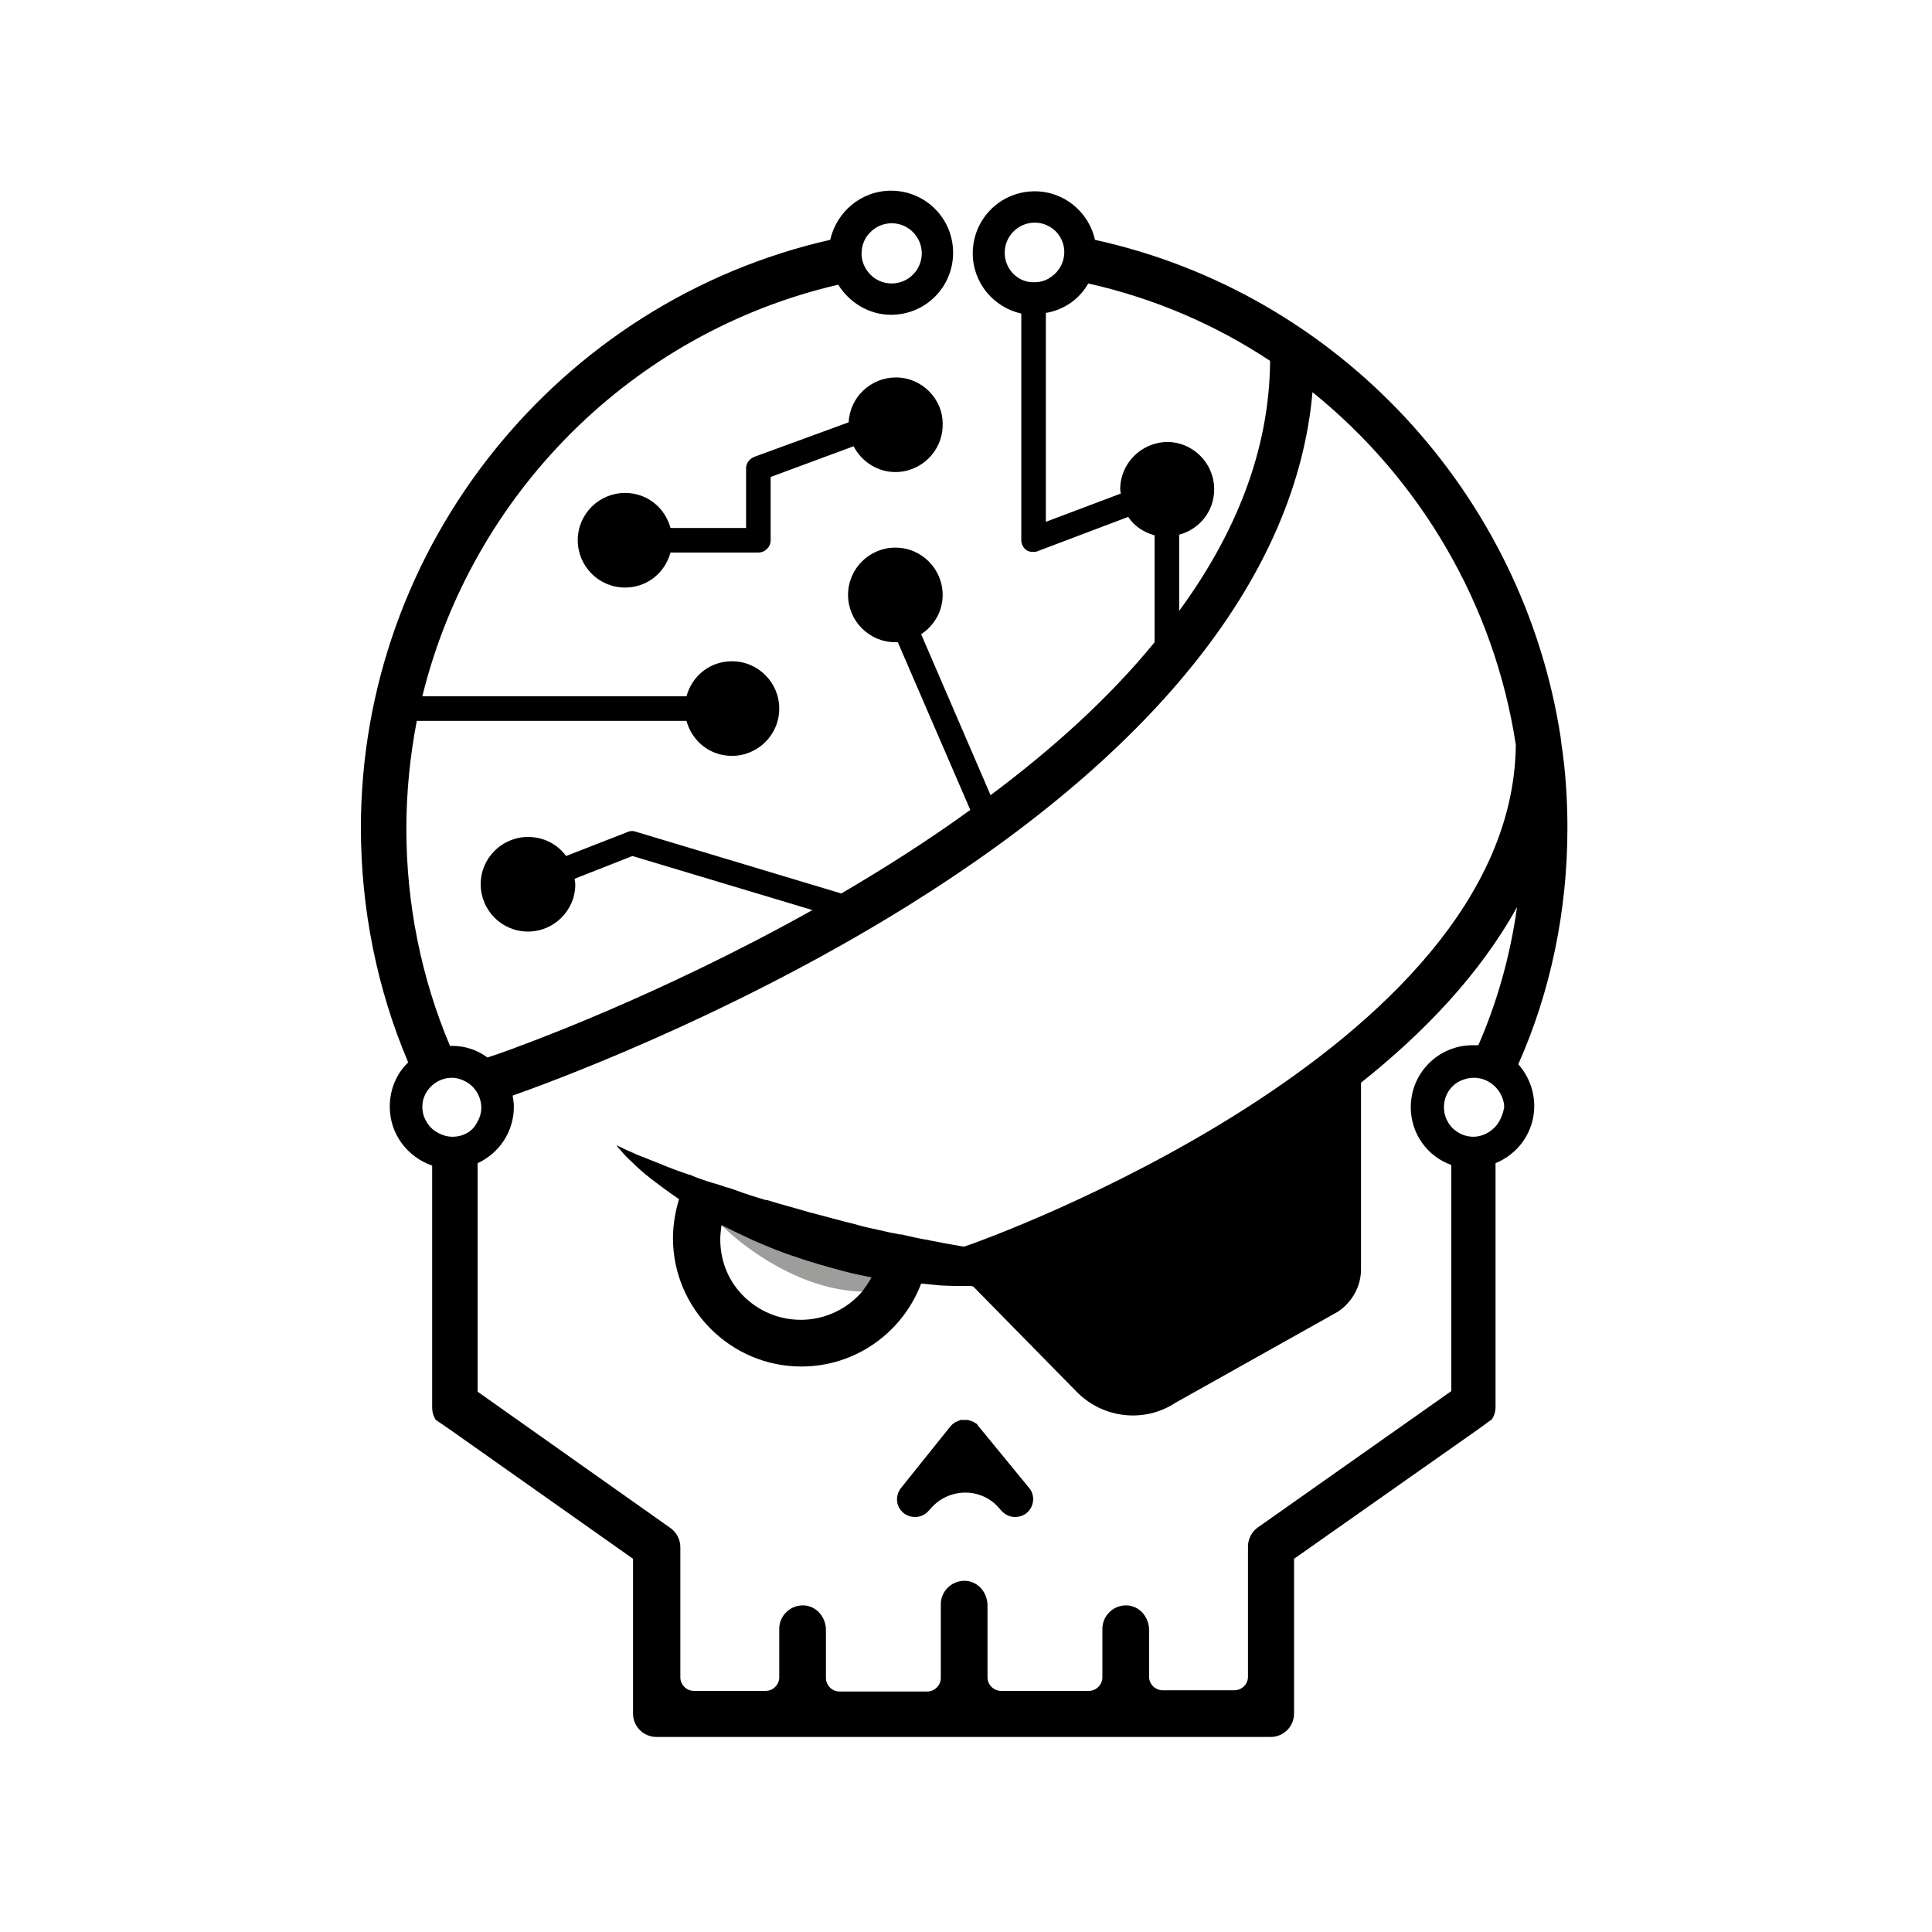
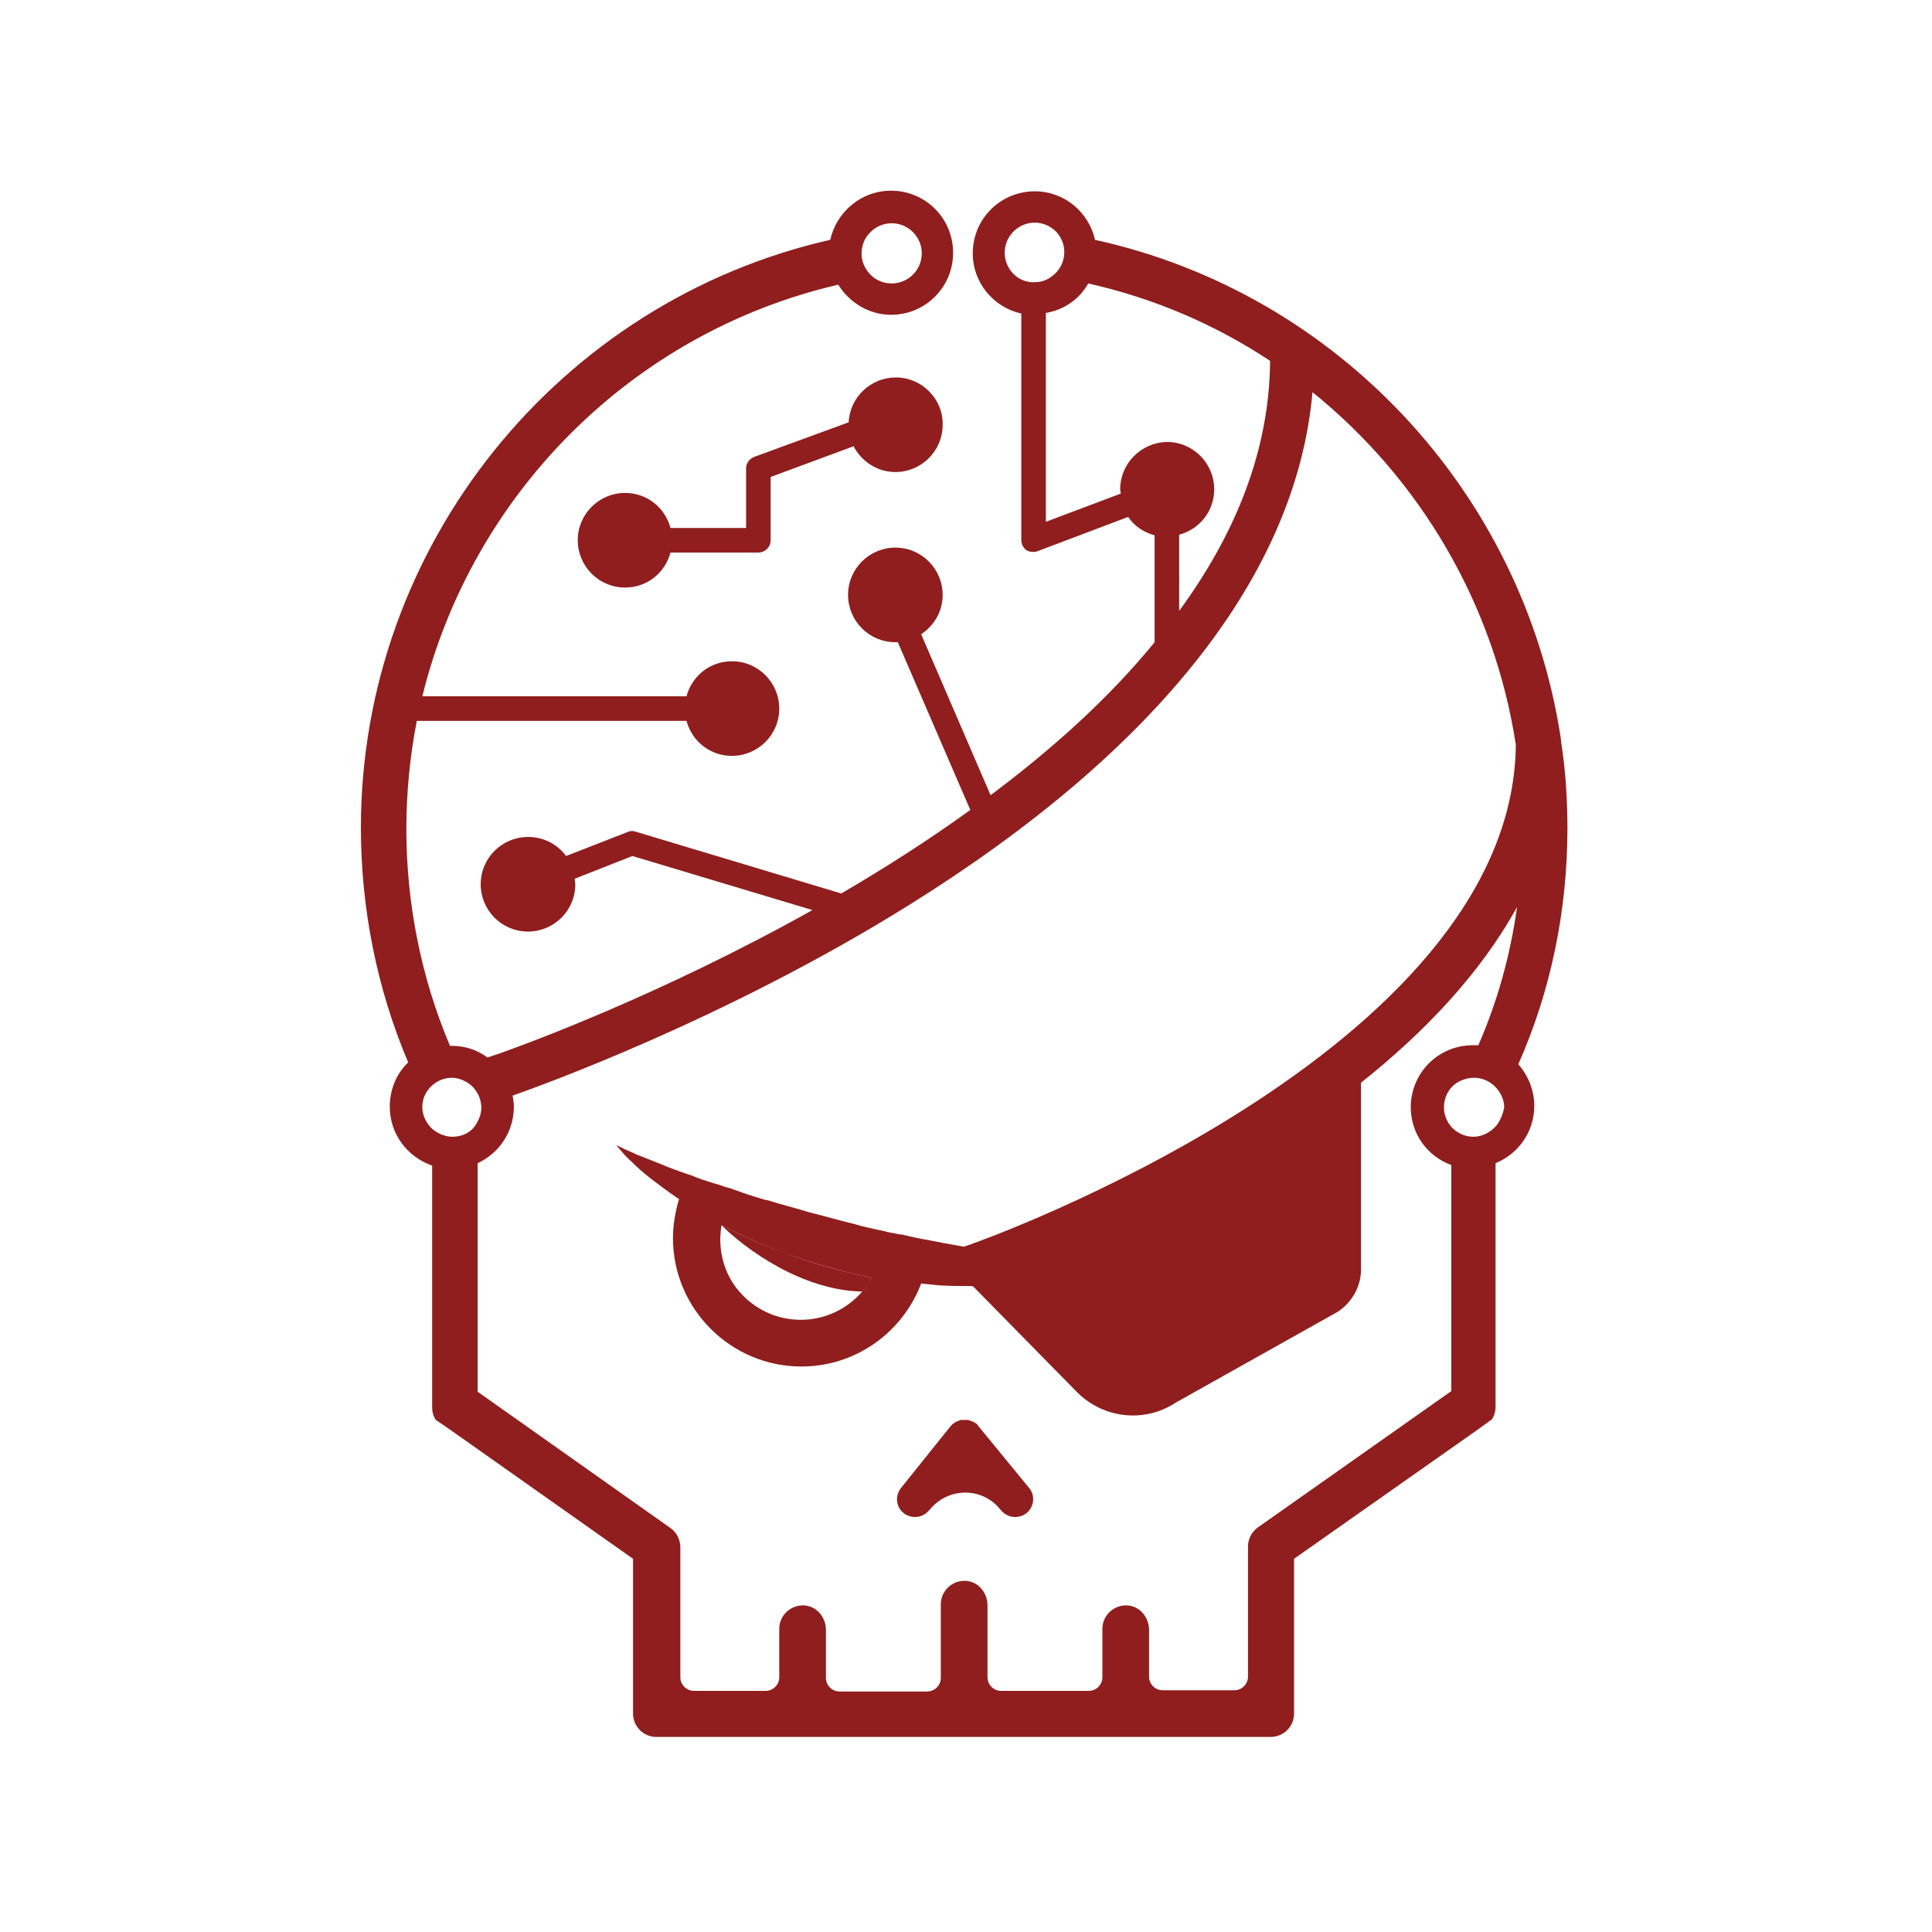
- <svg xmlns="http://www.w3.org/2000/svg" x="0px" y="0px" viewBox="0 0 595.3 595.3" style="enable-background:new 0 0 595.3 595.3;" xml:space="preserve" id="svg72" width="595" height="595">
-   <defs id="defs76">
- 
- 
- </defs>
-   <style type="text/css" id="style2">
- 	.st0{fill:#9D9D9C;}
- 	.st1{fill:#575756;}
- </style>
-   <g id="Calque_2">
- </g>
-   <g id="g13" transform="matrix(1.892886,0,0,1.892886,-264.7259,-165.9277)">
-     <path id="path5" d="m 299.2,319.9 c 0,0 0,0 0,0 -0.1,-0.1 -0.2,-0.2 -0.2,-0.3 -0.1,-0.1 -0.1,-0.1 -0.2,-0.2 0,0 0,0 0,0 -0.1,0 -0.1,-0.1 -0.2,-0.1 -0.1,-0.1 -0.2,-0.1 -0.3,-0.2 -0.1,0 -0.2,-0.1 -0.3,-0.1 -0.1,0 -0.2,-0.1 -0.2,-0.1 -0.1,0 -0.2,0 -0.3,-0.1 -0.1,0 -0.2,0 -0.3,0 -0.1,0 -0.2,0 -0.3,0 -0.1,0 -0.2,0 -0.3,0 -0.1,0 -0.2,0 -0.3,0 -0.1,0 -0.2,0 -0.3,0.1 -0.1,0 -0.2,0.1 -0.2,0.1 -0.1,0 -0.2,0.1 -0.3,0.1 -0.1,0 -0.2,0.1 -0.3,0.2 -0.1,0 -0.1,0.1 -0.2,0.1 0,0 0,0 0,0 -0.1,0.1 -0.1,0.1 -0.2,0.2 -0.1,0.1 -0.2,0.2 -0.2,0.2 0,0 0,0 0,0 l -8.1,10.1 c -1,1.3 -0.8,3.1 0.5,4.1 0.5,0.4 1.2,0.6 1.8,0.6 0.9,0 1.7,-0.4 2.3,-1.1 l 0.1,-0.1 c 3,-3.7 8.6,-3.7 11.5,0 l 0.1,0.1 c 0.6,0.7 1.4,1.1 2.3,1.1 0.6,0 1.3,-0.2 1.8,-0.6 1.3,-1 1.5,-2.9 0.5,-4.1 z" />
-     <path id="path7" d="m 285.7,149.1 c -4.1,0 -7.5,3.2 -7.7,7.3 l -15.3,5.6 c -0.8,0.3 -1.4,1 -1.4,1.9 v 9.7 H 249 c -0.9,-3.3 -3.8,-5.7 -7.4,-5.7 -4.2,0 -7.7,3.4 -7.7,7.7 0,4.2 3.4,7.7 7.7,7.7 3.6,0 6.5,-2.4 7.4,-5.7 h 14.3 c 1.1,0 2,-0.9 2,-2 v -10.3 l 13.5,-5 c 1.3,2.5 3.9,4.2 6.8,4.2 4.2,0 7.7,-3.4 7.7,-7.7 0.1,-4.2 -3.4,-7.7 -7.6,-7.7 z" />
-     <path style="fill:#9d9d9c" id="path9" d="m 269.5,292.3 c -2.5,-0.9 -4.9,-1.8 -7.2,-2.8 -1.7,-0.8 -3.4,-1.6 -5,-2.4 3.8,3.8 13,10.6 22.9,10.8 0.6,-0.7 1.1,-1.4 1.5,-2.3 -1.5,-0.3 -3,-0.6 -4.5,-1 -2.7,-0.7 -5.2,-1.4 -7.7,-2.3 z" class="st0" />
-     <path id="path11" d="m 395,222.5 c 0,-4.7 -0.3,-9.4 -1,-13.9 0,-0.3 -0.1,-0.6 -0.1,-0.9 -6.1,-39.7 -36.2,-72.3 -75.8,-81 -1,-4.5 -5,-7.9 -9.8,-7.9 -5.6,0 -10.1,4.5 -10.1,10.1 0,4.8 3.4,8.8 7.9,9.8 v 36.9 c 0,0.6 0.3,1.2 0.8,1.6 0.3,0.2 0.7,0.3 1.1,0.3 0.2,0 0.5,0 0.7,-0.1 l 14.8,-5.6 c 1,1.5 2.5,2.5 4.3,3 v 17.4 c -7.5,9.2 -16.8,17.5 -26.7,24.9 l -11.3,-26.2 c 2.1,-1.4 3.5,-3.7 3.5,-6.4 0,-4.2 -3.4,-7.7 -7.7,-7.7 -4.2,0 -7.7,3.4 -7.7,7.7 0,4.2 3.4,7.7 7.7,7.7 0.1,0 0.3,0 0.4,0 l 11.8,27.3 c -6.9,5 -14,9.5 -21,13.6 L 243.2,223 c -0.4,-0.1 -0.8,-0.1 -1.2,0.1 l -10,3.9 c -1.4,-1.9 -3.6,-3.1 -6.2,-3.1 -4.2,0 -7.7,3.4 -7.7,7.7 0,4.2 3.4,7.7 7.7,7.7 4.2,0 7.7,-3.4 7.7,-7.7 0,-0.3 -0.1,-0.6 -0.1,-0.9 l 9.4,-3.7 29.3,8.8 c -25,14 -47.4,22.1 -51.1,23.4 l -1.8,0.6 c -1.6,-1.2 -3.6,-1.9 -5.8,-1.9 -0.1,0 -0.2,0 -0.3,0 -4.7,-11.1 -7.1,-23.2 -7.1,-35.3 0,-6 0.6,-11.9 1.7,-17.6 h 43.9 c 0.9,3.3 3.8,5.7 7.4,5.7 4.2,0 7.7,-3.4 7.7,-7.7 0,-4.2 -3.4,-7.7 -7.7,-7.7 -3.6,0 -6.5,2.4 -7.4,5.7 h -43 c 8.1,-32.9 34.1,-59.2 67.7,-67 1.8,2.9 5,4.9 8.6,4.9 5.6,0 10.1,-4.5 10.1,-10.1 0,-5.6 -4.5,-10.1 -10.1,-10.1 -4.9,0 -8.9,3.5 -9.9,8 -44.1,10 -76.4,49.7 -76.4,95.7 0,13.1 2.6,26.2 7.7,38.2 -1.9,1.8 -3,4.4 -3,7.2 0,4.5 2.9,8.2 6.9,9.6 v 39.4 c 0,0.7 0.2,1.4 0.6,2 l 2.2,1.5 29.9,21.1 v 25.2 c 0,2.1 1.7,3.8 3.8,3.8 h 100 c 2.1,0 3.8,-1.7 3.8,-3.8 v -25.2 l 30,-21.1 2.2,-1.6 c 0.4,-0.6 0.6,-1.3 0.6,-2 V 277 c 3.7,-1.5 6.3,-5.1 6.3,-9.3 0,-2.6 -1,-5 -2.6,-6.8 5.3,-11.9 8,-25.1 8,-38.4 z M 281.4,125.6 c 0.9,-1 2.2,-1.6 3.6,-1.6 2.7,0 4.9,2.2 4.9,4.9 0,2.7 -2.2,4.9 -4.9,4.9 -1,0 -1.9,-0.3 -2.7,-0.8 -1.3,-0.9 -2.2,-2.4 -2.2,-4 0,-1.4 0.5,-2.6 1.3,-3.4 z m 22,3.2 c 0,-2.7 2.2,-4.9 4.9,-4.9 1.4,0 2.6,0.6 3.5,1.5 0.8,0.9 1.3,2 1.3,3.3 0,1.6 -0.8,3.1 -2.1,4 -0.8,0.6 -1.7,0.9 -2.8,0.9 -2.6,0.1 -4.8,-2.1 -4.8,-4.8 z m 18.8,38.5 c 0,0.3 0.1,0.5 0.1,0.7 l -12.2,4.6 v -34 c 3,-0.5 5.5,-2.3 6.9,-4.8 10.7,2.4 20.7,6.7 29.6,12.6 -0.1,14.8 -5.8,28.4 -14.8,40.7 v -12.4 c 3.3,-0.9 5.7,-3.8 5.7,-7.4 0,-4.2 -3.4,-7.7 -7.7,-7.7 -4.2,0.1 -7.6,3.5 -7.6,7.7 z M 213.5,272.7 c -1.2,0 -2.3,-0.5 -3.2,-1.2 -1,-0.9 -1.7,-2.2 -1.7,-3.6 0,-0.6 0.1,-1.2 0.3,-1.7 0.7,-1.8 2.5,-3.1 4.5,-3.1 0.9,0 1.7,0.3 2.4,0.7 1.4,0.8 2.4,2.4 2.4,4.2 0,0.9 -0.3,1.7 -0.7,2.4 -0.7,1.4 -2.2,2.3 -4,2.3 z m 170,-1.9 c -0.9,1.1 -2.3,1.9 -3.8,1.9 -1.4,0 -2.6,-0.6 -3.5,-1.5 -0.8,-0.9 -1.3,-2 -1.3,-3.3 0,-2.1 1.3,-3.9 3.2,-4.5 0.5,-0.2 1.1,-0.3 1.7,-0.3 2.3,0 4.3,1.7 4.8,3.9 0.1,0.3 0.1,0.6 0.1,1 -0.2,1 -0.6,2 -1.2,2.8 z m -3,-13 c -0.3,0 -0.6,0 -0.9,0 -5.6,0 -10.1,4.5 -10.1,10.1 0,4.3 2.7,8 6.6,9.4 v 36.8 l -31.5,22.2 c -1,0.7 -1.6,1.9 -1.6,3.1 v 21.2 c 0,1.2 -1,2.2 -2.2,2.2 h -11.7 c -1.2,0 -2.2,-1 -2.2,-2.2 V 353 c 0,-2 -1.4,-3.8 -3.4,-4 -2.3,-0.2 -4.2,1.6 -4.2,3.8 v 7.9 c 0,1.2 -1,2.2 -2.2,2.2 h -14.3 c -1.2,0 -2.2,-1 -2.2,-2.2 V 349 c 0,-2 -1.4,-3.8 -3.4,-4 -2.3,-0.2 -4.2,1.6 -4.2,3.8 v 12 c 0,1.2 -1,2.2 -2.2,2.2 h -14.3 c -1.2,0 -2.2,-1 -2.2,-2.2 V 353 c 0,-2 -1.4,-3.8 -3.4,-4 -2.3,-0.2 -4.2,1.6 -4.2,3.8 v 7.9 c 0,1.2 -1,2.2 -2.2,2.2 h -11.7 c -1.2,0 -2.2,-1 -2.2,-2.2 v -21.2 c 0,-1.2 -0.6,-2.4 -1.6,-3.1 L 217.6,314.2 V 277 c 3.5,-1.6 5.9,-5.1 5.9,-9.2 0,-0.6 -0.1,-1.2 -0.2,-1.8 4,-1.4 34.5,-12.3 64.5,-31 40.6,-25.3 63.1,-54 65.7,-83.5 17.5,14.1 29.6,34.5 33.1,57.4 -0.5,50.1 -87.8,81 -88.7,81.3 -0.2,0.1 -0.7,0.2 -1.1,0.4 -1.1,-0.2 -2.2,-0.4 -3.4,-0.6 -0.8,-0.2 -1.7,-0.3 -2.5,-0.5 -1.3,-0.2 -2.6,-0.5 -3.9,-0.8 -0.2,-0.1 -0.5,-0.1 -0.7,-0.1 -0.5,-0.1 -1,-0.2 -1.5,-0.3 -0.6,-0.1 -1.2,-0.3 -1.8,-0.4 -1.4,-0.3 -2.8,-0.6 -4.1,-1 -2.5,-0.6 -4.9,-1.3 -7.3,-1.9 -2.3,-0.7 -4.7,-1.3 -6.9,-2 -0.1,0 -0.1,0 -0.2,0 -1.7,-0.5 -3.3,-1 -4.9,-1.6 -0.5,-0.2 -1.1,-0.4 -1.6,-0.5 -0.8,-0.3 -1.5,-0.5 -2.2,-0.7 -1.3,-0.4 -2.5,-0.8 -3.6,-1.3 0,0 -0.1,0 -0.1,0 -1.8,-0.6 -3.4,-1.2 -4.8,-1.8 -1.5,-0.6 -2.8,-1.1 -3.8,-1.5 -1,-0.5 -1.9,-0.8 -2.4,-1.1 -0.6,-0.3 -0.9,-0.4 -0.9,-0.4 0,0 0.2,0.3 0.6,0.7 0.4,0.5 1,1.2 1.9,2 0.8,0.8 1.9,1.8 3.2,2.8 1.3,1 2.8,2.1 4.4,3.2 0,0 0,0 0.1,0 -0.6,2 -1,4.2 -1,6.4 0,11.5 9.4,20.9 20.9,20.9 8.9,0 16.5,-5.6 19.5,-13.5 1,0.1 2.1,0.2 3.1,0.3 1.8,0.1 3.5,0.1 5.1,0.1 0.1,0 0.2,0.1 0.3,0.1 l 16.9,17.2 c 4.3,4.3 11,5 16,1.7 l 26.4,-14.8 c 2.3,-1.5 3.8,-4.1 3.8,-6.9 v -30.4 c 10.2,-8.1 19.4,-17.7 25.4,-28.6 -1.1,7.9 -3.2,15.4 -6.3,22.5 z m -98.8,37.8 c -0.4,0.8 -1,1.6 -1.5,2.3 v 0 c -2.4,2.8 -6,4.6 -10,4.6 -4,0 -7.6,-1.8 -10,-4.6 -2,-2.3 -3.1,-5.3 -3.1,-8.5 0,-0.8 0.1,-1.5 0.2,-2.3 0,0 0,0 0,0 1.6,0.8 3.3,1.6 5,2.4 2.3,1 4.7,2 7.2,2.8 2.5,0.9 5.1,1.6 7.7,2.3 1.5,0.4 3,0.7 4.5,1 z" />
+ <svg xmlns="http://www.w3.org/2000/svg" width="595.3" height="595.3" enable-background="new 0 0 595.3 595.3" xml:space="preserve">
+   <style id="style2" type="text/css">.st0{fill:#901E1E;}
+ 	.st1{fill:#901E1E;}</style>
+   <g class="layer">
+     <g id="Calque_2" />
+     <g id="g13" transform="matrix(1.89289, 0, 0, 1.89289, -264.726, -165.928)">
+       <path d="m299.2,319.9c0,0 0,0 0,0c-0.1,-0.1 -0.2,-0.2 -0.2,-0.3c-0.1,-0.1 -0.1,-0.1 -0.2,-0.2c0,0 0,0 0,0c-0.1,0 -0.1,-0.1 -0.2,-0.1c-0.1,-0.1 -0.2,-0.1 -0.3,-0.2c-0.1,0 -0.2,-0.1 -0.3,-0.1c-0.1,0 -0.2,-0.1 -0.2,-0.1c-0.1,0 -0.2,0 -0.3,-0.1c-0.1,0 -0.2,0 -0.3,0c-0.1,0 -0.2,0 -0.3,0c-0.1,0 -0.2,0 -0.3,0c-0.1,0 -0.2,0 -0.3,0c-0.1,0 -0.2,0 -0.3,0.1c-0.1,0 -0.2,0.1 -0.2,0.1c-0.1,0 -0.2,0.1 -0.3,0.1c-0.1,0 -0.2,0.1 -0.3,0.2c-0.1,0 -0.1,0.1 -0.2,0.1c0,0 0,0 0,0c-0.1,0.1 -0.1,0.1 -0.2,0.2c-0.1,0.1 -0.2,0.2 -0.2,0.2c0,0 0,0 0,0l-8.1,10.1c-1,1.3 -0.8,3.1 0.5,4.1c0.5,0.4 1.2,0.6 1.8,0.6c0.9,0 1.7,-0.4 2.3,-1.1l0.1,-0.1c3,-3.7 8.6,-3.7 11.5,0l0.1,0.1c0.6,0.7 1.4,1.1 2.3,1.1c0.6,0 1.3,-0.2 1.8,-0.6c1.3,-1 1.5,-2.9 0.5,-4.1l-8.2,-10z" fill="#901E1E" id="path5" />
+       <path d="m285.7,149.1c-4.1,0 -7.5,3.2 -7.7,7.3l-15.3,5.6c-0.8,0.3 -1.4,1 -1.4,1.9l0,9.7l-12.3,0c-0.9,-3.3 -3.8,-5.7 -7.4,-5.7c-4.2,0 -7.7,3.4 -7.7,7.7c0,4.2 3.4,7.7 7.7,7.7c3.6,0 6.5,-2.4 7.4,-5.7l14.3,0c1.1,0 2,-0.9 2,-2l0,-10.3l13.5,-5c1.3,2.5 3.9,4.2 6.8,4.2c4.2,0 7.7,-3.4 7.7,-7.7c0.1,-4.2 -3.4,-7.7 -7.6,-7.7z" fill="#901E1E" id="path7" />
+       <path class="st0" d="m269.5,292.3c-2.5,-0.9 -4.9,-1.8 -7.2,-2.8c-1.7,-0.8 -3.4,-1.6 -5,-2.4c3.8,3.8 13,10.6 22.9,10.8c0.6,-0.7 1.1,-1.4 1.5,-2.3c-1.5,-0.3 -3,-0.6 -4.5,-1c-2.7,-0.7 -5.2,-1.4 -7.7,-2.3z" fill="#901E1E" id="path9" />
+       <path d="m395,222.5c0,-4.7 -0.3,-9.4 -1,-13.9c0,-0.3 -0.1,-0.6 -0.1,-0.9c-6.1,-39.7 -36.2,-72.3 -75.8,-81c-1,-4.5 -5,-7.9 -9.8,-7.9c-5.6,0 -10.1,4.5 -10.1,10.1c0,4.8 3.4,8.8 7.9,9.8l0,36.9c0,0.6 0.3,1.2 0.8,1.6c0.3,0.2 0.7,0.3 1.1,0.3c0.2,0 0.5,0 0.7,-0.1l14.8,-5.6c1,1.5 2.5,2.5 4.3,3l0,17.4c-7.5,9.2 -16.8,17.5 -26.7,24.9l-11.3,-26.2c2.1,-1.4 3.5,-3.7 3.5,-6.4c0,-4.2 -3.4,-7.7 -7.7,-7.7c-4.2,0 -7.7,3.4 -7.7,7.7c0,4.2 3.4,7.7 7.7,7.7c0.1,0 0.3,0 0.4,0l11.8,27.3c-6.9,5 -14,9.5 -21,13.6l-33.6,-10.1c-0.4,-0.1 -0.8,-0.1 -1.2,0.1l-10,3.9c-1.4,-1.9 -3.6,-3.1 -6.2,-3.1c-4.2,0 -7.7,3.4 -7.7,7.7c0,4.2 3.4,7.7 7.7,7.7c4.2,0 7.7,-3.4 7.7,-7.7c0,-0.3 -0.1,-0.6 -0.1,-0.9l9.4,-3.7l29.3,8.8c-25,14 -47.4,22.1 -51.1,23.4l-1.8,0.6c-1.6,-1.2 -3.6,-1.9 -5.8,-1.9c-0.1,0 -0.2,0 -0.3,0c-4.7,-11.1 -7.1,-23.2 -7.1,-35.3c0,-6 0.6,-11.9 1.7,-17.6l43.9,0c0.9,3.3 3.8,5.7 7.4,5.7c4.2,0 7.7,-3.4 7.7,-7.7c0,-4.2 -3.4,-7.7 -7.7,-7.7c-3.6,0 -6.5,2.4 -7.4,5.7l-43,0c8.1,-32.9 34.1,-59.2 67.7,-67c1.8,2.9 5,4.9 8.6,4.9c5.6,0 10.1,-4.5 10.1,-10.1c0,-5.6 -4.5,-10.1 -10.1,-10.1c-4.9,0 -8.9,3.5 -9.9,8c-44.1,10 -76.4,49.7 -76.4,95.7c0,13.1 2.6,26.2 7.7,38.2c-1.9,1.8 -3,4.4 -3,7.2c0,4.5 2.9,8.2 6.9,9.6l0,39.4c0,0.7 0.2,1.4 0.6,2l2.2,1.5l29.9,21.1l0,25.2c0,2.1 1.7,3.8 3.8,3.8l100,0c2.1,0 3.8,-1.7 3.8,-3.8l0,-25.2l30,-21.1l2.2,-1.6c0.4,-0.6 0.6,-1.3 0.6,-2l0,-39.7c3.7,-1.5 6.3,-5.1 6.3,-9.3c0,-2.6 -1,-5 -2.6,-6.8c5.3,-11.9 8,-25.1 8,-38.4zm-113.6,-96.9c0.9,-1 2.2,-1.6 3.6,-1.6c2.7,0 4.9,2.2 4.9,4.9c0,2.7 -2.2,4.9 -4.9,4.9c-1,0 -1.9,-0.3 -2.7,-0.8c-1.3,-0.9 -2.2,-2.4 -2.2,-4c0,-1.4 0.5,-2.6 1.3,-3.4zm22,3.2c0,-2.7 2.2,-4.9 4.9,-4.9c1.4,0 2.6,0.6 3.5,1.5c0.8,0.9 1.3,2 1.3,3.3c0,1.6 -0.8,3.1 -2.1,4c-0.8,0.6 -1.7,0.9 -2.8,0.9c-2.6,0.1 -4.8,-2.1 -4.8,-4.8zm18.8,38.5c0,0.3 0.1,0.5 0.1,0.7l-12.2,4.6l0,-34c3,-0.5 5.5,-2.3 6.9,-4.8c10.7,2.4 20.7,6.7 29.6,12.6c-0.1,14.8 -5.8,28.4 -14.8,40.7l0,-12.4c3.3,-0.9 5.7,-3.8 5.7,-7.4c0,-4.2 -3.4,-7.7 -7.7,-7.7c-4.2,0.1 -7.6,3.5 -7.6,7.7zm-108.7,105.4c-1.2,0 -2.3,-0.5 -3.2,-1.2c-1,-0.9 -1.7,-2.2 -1.7,-3.6c0,-0.6 0.1,-1.2 0.3,-1.7c0.7,-1.8 2.5,-3.1 4.5,-3.1c0.9,0 1.7,0.3 2.4,0.7c1.4,0.8 2.4,2.4 2.4,4.2c0,0.9 -0.3,1.7 -0.7,2.4c-0.7,1.4 -2.2,2.3 -4,2.3zm170,-1.9c-0.9,1.1 -2.3,1.9 -3.8,1.9c-1.4,0 -2.6,-0.6 -3.5,-1.5c-0.8,-0.9 -1.3,-2 -1.3,-3.3c0,-2.1 1.3,-3.9 3.2,-4.5c0.5,-0.2 1.1,-0.3 1.7,-0.3c2.3,0 4.3,1.7 4.8,3.9c0.1,0.3 0.1,0.6 0.1,1c-0.2,1 -0.6,2 -1.2,2.8zm-3,-13c-0.3,0 -0.6,0 -0.9,0c-5.6,0 -10.1,4.5 -10.1,10.1c0,4.3 2.7,8 6.6,9.4l0,36.8l-31.5,22.2c-1,0.7 -1.6,1.9 -1.6,3.1l0,21.2c0,1.2 -1,2.2 -2.2,2.2l-11.7,0c-1.2,0 -2.2,-1 -2.2,-2.2l0,-7.6c0,-2 -1.4,-3.8 -3.4,-4c-2.3,-0.2 -4.2,1.6 -4.2,3.8l0,7.9c0,1.2 -1,2.2 -2.2,2.2l-14.3,0c-1.2,0 -2.2,-1 -2.2,-2.2l0,-11.7c0,-2 -1.4,-3.8 -3.4,-4c-2.3,-0.2 -4.2,1.6 -4.2,3.8l0,12c0,1.2 -1,2.2 -2.2,2.2l-14.3,0c-1.2,0 -2.2,-1 -2.2,-2.2l0,-7.8c0,-2 -1.4,-3.8 -3.4,-4c-2.3,-0.2 -4.2,1.6 -4.2,3.8l0,7.9c0,1.2 -1,2.2 -2.2,2.2l-11.7,0c-1.2,0 -2.2,-1 -2.2,-2.2l0,-21.2c0,-1.2 -0.6,-2.4 -1.6,-3.1l-31.4,-22.2l0,-37.2c3.5,-1.6 5.9,-5.1 5.9,-9.2c0,-0.6 -0.1,-1.2 -0.2,-1.8c4,-1.4 34.5,-12.3 64.5,-31c40.6,-25.3 63.1,-54 65.7,-83.5c17.5,14.1 29.6,34.5 33.1,57.4c-0.5,50.1 -87.8,81 -88.7,81.3c-0.2,0.1 -0.7,0.2 -1.1,0.4c-1.1,-0.2 -2.2,-0.4 -3.4,-0.6c-0.8,-0.2 -1.7,-0.3 -2.5,-0.5c-1.3,-0.2 -2.6,-0.5 -3.9,-0.8c-0.2,-0.1 -0.5,-0.1 -0.7,-0.1c-0.5,-0.1 -1,-0.2 -1.5,-0.3c-0.6,-0.1 -1.2,-0.3 -1.8,-0.4c-1.4,-0.3 -2.8,-0.6 -4.1,-1c-2.5,-0.6 -4.9,-1.3 -7.3,-1.9c-2.3,-0.7 -4.7,-1.3 -6.9,-2c-0.1,0 -0.1,0 -0.2,0c-1.7,-0.5 -3.3,-1 -4.9,-1.6c-0.5,-0.2 -1.1,-0.4 -1.6,-0.5c-0.8,-0.3 -1.5,-0.5 -2.2,-0.7c-1.3,-0.4 -2.5,-0.8 -3.6,-1.3c0,0 -0.1,0 -0.1,0c-1.8,-0.6 -3.4,-1.2 -4.8,-1.8c-1.5,-0.6 -2.8,-1.1 -3.8,-1.5c-1,-0.5 -1.9,-0.8 -2.4,-1.1c-0.6,-0.3 -0.9,-0.4 -0.9,-0.4c0,0 0.2,0.3 0.6,0.7c0.4,0.5 1,1.2 1.9,2c0.8,0.8 1.9,1.8 3.2,2.8c1.3,1 2.8,2.1 4.4,3.2c0,0 0,0 0.1,0c-0.6,2 -1,4.2 -1,6.4c0,11.5 9.4,20.9 20.9,20.9c8.9,0 16.5,-5.6 19.5,-13.5c1,0.1 2.1,0.2 3.1,0.3c1.8,0.1 3.5,0.1 5.1,0.1c0.1,0 0.2,0.1 0.3,0.1l16.9,17.2c4.3,4.3 11,5 16,1.7l26.4,-14.8c2.3,-1.5 3.8,-4.1 3.8,-6.9l0,-30.4c10.2,-8.1 19.4,-17.7 25.4,-28.6c-1.1,7.9 -3.2,15.4 -6.3,22.5zm-98.8,37.8c-0.4,0.8 -1,1.6 -1.5,2.3l0,0c-2.4,2.8 -6,4.6 -10,4.6c-4,0 -7.6,-1.8 -10,-4.6c-2,-2.3 -3.1,-5.3 -3.1,-8.5c0,-0.8 0.1,-1.5 0.2,-2.3c0,0 0,0 0,0c1.6,0.8 3.3,1.6 5,2.4c2.3,1 4.7,2 7.2,2.8c2.5,0.9 5.1,1.6 7.7,2.3c1.5,0.4 3,0.7 4.5,1z" fill="#901E1E" id="path11" />
+     </g>
  </g>
</svg>
